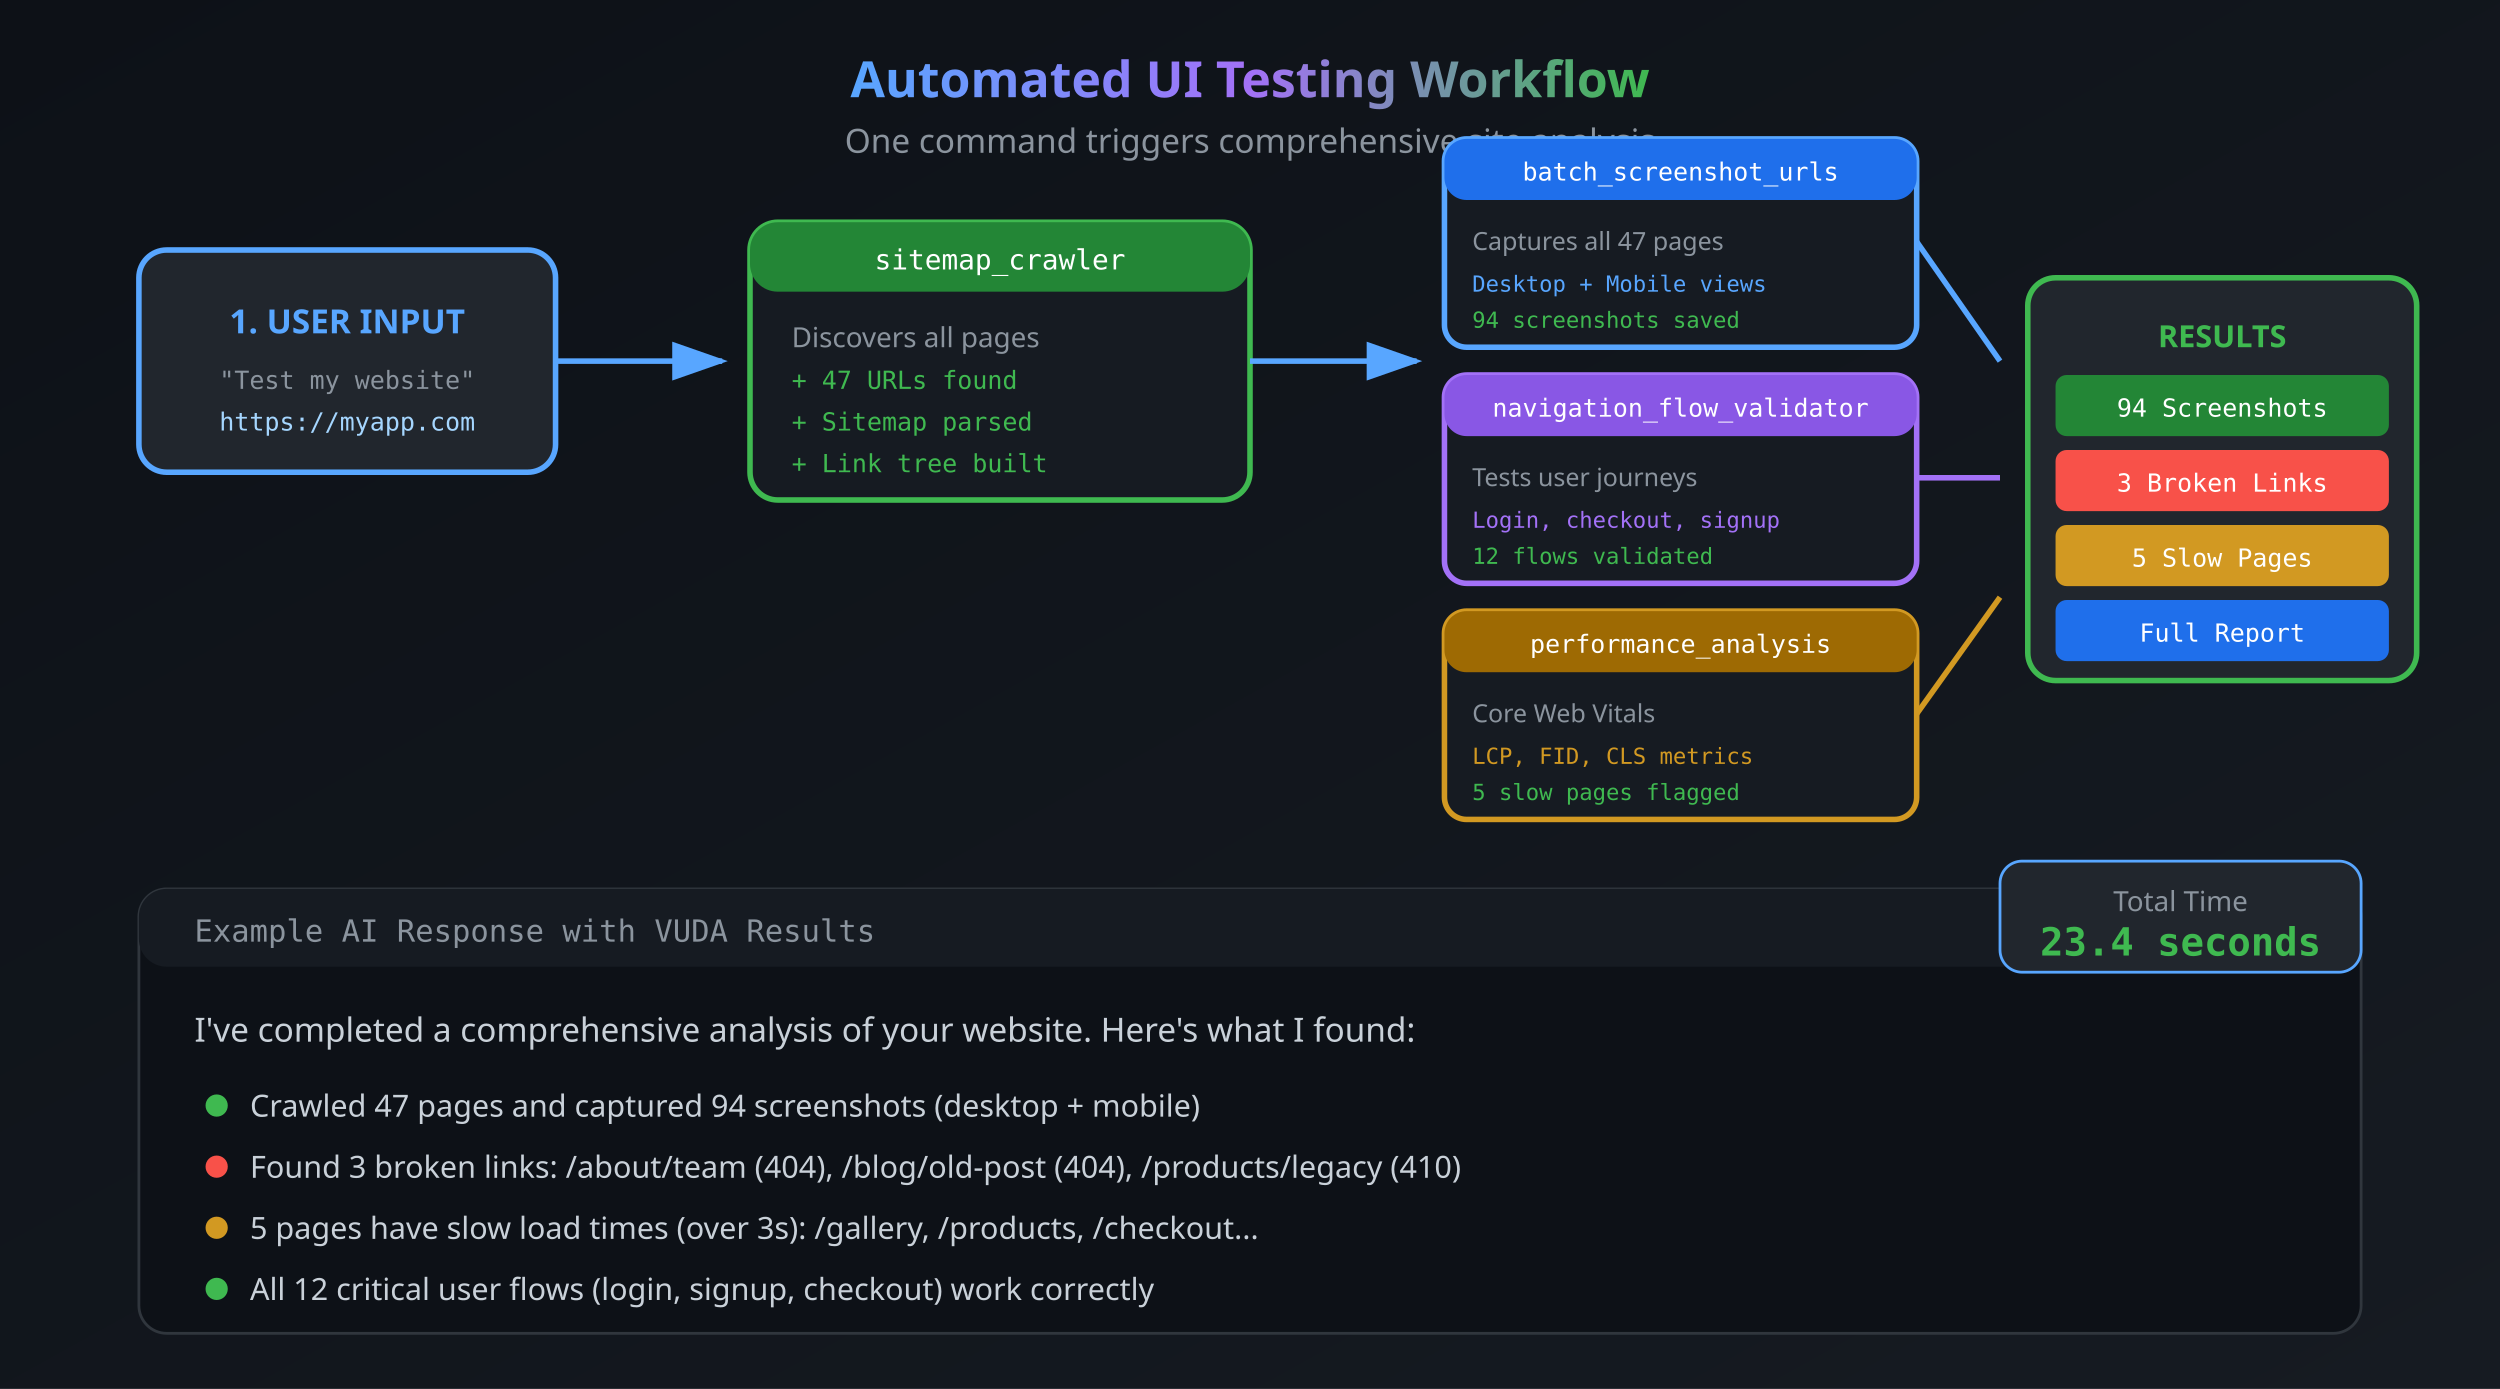
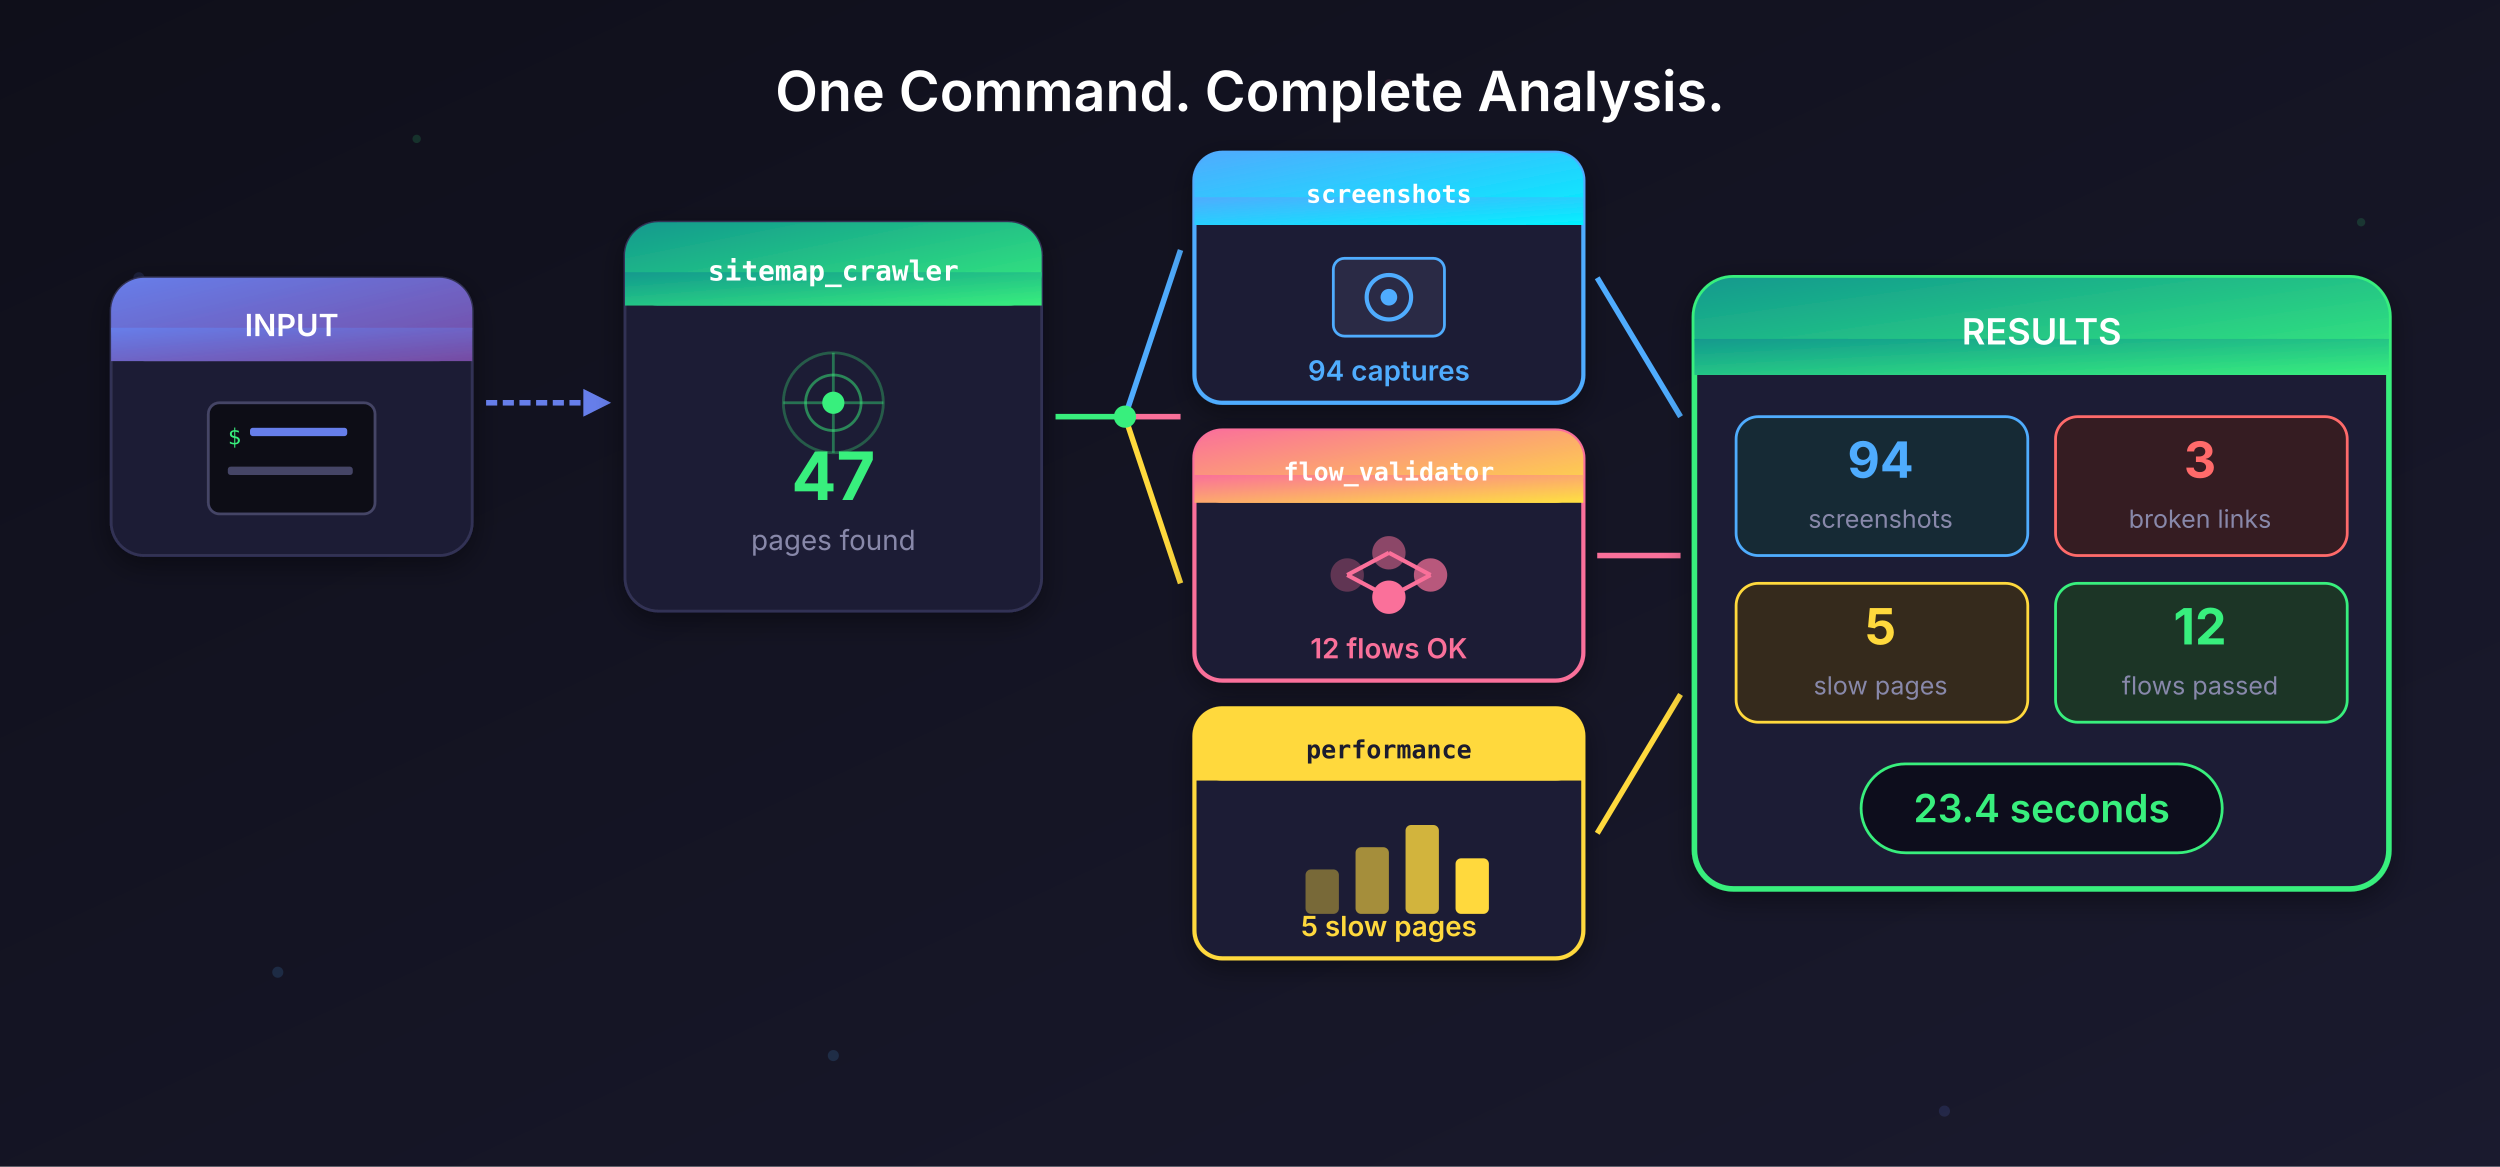
- <svg xmlns="http://www.w3.org/2000/svg" viewBox="0 0 900 500" width="900" height="500">
+ <svg xmlns="http://www.w3.org/2000/svg" viewBox="0 0 900 420" width="900" height="420">
  <defs>
    <linearGradient id="bgGrad2" x1="0%" y1="0%" x2="100%" y2="100%">
-       <stop offset="0%" style="stop-color:#0d1117" />
-       <stop offset="100%" style="stop-color:#161b22" />
+       <stop offset="0%" style="stop-color:#0f0f1a" />
+       <stop offset="100%" style="stop-color:#1a1a2e" />
    </linearGradient>
-     <linearGradient id="flowGrad" x1="0%" y1="0%" x2="100%" y2="0%">
-       <stop offset="0%" style="stop-color:#58a6ff" />
-       <stop offset="50%" style="stop-color:#a371f7" />
-       <stop offset="100%" style="stop-color:#3fb950" />
+     <linearGradient id="purpleGrad" x1="0%" y1="0%" x2="100%" y2="100%">
+       <stop offset="0%" style="stop-color:#667eea" />
+       <stop offset="100%" style="stop-color:#764ba2" />
    </linearGradient>
-     <marker id="arrow" markerWidth="10" markerHeight="7" refX="9" refY="3.5" orient="auto">
-       <polygon points="0 0, 10 3.5, 0 7" fill="#58a6ff" />
-     </marker>
-     <marker id="arrowGreen" markerWidth="10" markerHeight="7" refX="9" refY="3.5" orient="auto">
-       <polygon points="0 0, 10 3.5, 0 7" fill="#3fb950" />
-     </marker>
+     <linearGradient id="greenGrad" x1="0%" y1="0%" x2="100%" y2="100%">
+       <stop offset="0%" style="stop-color:#11998e" />
+       <stop offset="100%" style="stop-color:#38ef7d" />
+     </linearGradient>
+     <linearGradient id="blueGrad" x1="0%" y1="0%" x2="100%" y2="100%">
+       <stop offset="0%" style="stop-color:#4facfe" />
+       <stop offset="100%" style="stop-color:#00f2fe" />
+     </linearGradient>
+     <linearGradient id="orangeGrad" x1="0%" y1="0%" x2="100%" y2="100%">
+       <stop offset="0%" style="stop-color:#fa709a" />
+       <stop offset="100%" style="stop-color:#fee140" />
+     </linearGradient>
+     <linearGradient id="redGrad" x1="0%" y1="0%" x2="100%" y2="100%">
+       <stop offset="0%" style="stop-color:#ff416c" />
+       <stop offset="100%" style="stop-color:#ff4b2b" />
+     </linearGradient>
+     <filter id="glow2">
+       <feGaussianBlur stdDeviation="3" result="coloredBlur" />
+       <feMerge>
+         <feMergeNode in="coloredBlur" />
+         <feMergeNode in="SourceGraphic" />
+       </feMerge>
+     </filter>
+     <filter id="shadow2" x="-20%" y="-20%" width="140%" height="140%">
+       <feDropShadow dx="0" dy="3" stdDeviation="5" flood-color="#000" flood-opacity="0.4" />
+     </filter>
  </defs>
-   <rect width="900" height="500" fill="url(#bgGrad2)" />
-   <text x="450" y="35" font-family="system-ui" font-size="18" fill="url(#flowGrad)" text-anchor="middle" font-weight="700">Automated UI Testing Workflow</text>
-   <text x="450" y="55" font-family="system-ui" font-size="12" fill="#8b949e" text-anchor="middle">One command triggers comprehensive site analysis</text>
-   <g transform="translate(50, 90)">
-     <rect x="0" y="0" width="150" height="80" rx="10" fill="#21262d" stroke="#58a6ff" stroke-width="2" />
-     <text x="75" y="30" font-family="system-ui" font-size="12" fill="#58a6ff" text-anchor="middle" font-weight="600">1. USER INPUT</text>
-     <text x="75" y="50" font-family="SF Mono, monospace" font-size="9" fill="#8b949e" text-anchor="middle">"Test my website"</text>
-     <text x="75" y="65" font-family="SF Mono, monospace" font-size="9" fill="#a5d6ff" text-anchor="middle">https://myapp.com</text>
+   <rect width="900" height="420" fill="url(#bgGrad2)" />
+   <g opacity="0.15">
+     <circle cx="50" cy="100" r="2" fill="#667eea" />
+     <circle cx="150" cy="50" r="1.5" fill="#38ef7d" />
+     <circle cx="300" cy="380" r="2" fill="#4facfe" />
+     <circle cx="500" cy="30" r="1.5" fill="#fa709a" />
+     <circle cx="700" cy="400" r="2" fill="#667eea" />
+     <circle cx="850" cy="80" r="1.5" fill="#38ef7d" />
+     <circle cx="100" cy="350" r="2" fill="#4facfe" />
+     <circle cx="800" cy="200" r="1.5" fill="#fa709a" />
  </g>
-   <line x1="200" y1="130" x2="260" y2="130" stroke="#58a6ff" stroke-width="2" marker-end="url(#arrow)" />
-   <g transform="translate(270, 80)">
-     <rect x="0" y="0" width="180" height="100" rx="10" fill="#161b22" stroke="#3fb950" stroke-width="2" />
-     <rect x="0" y="0" width="180" height="25" rx="10" fill="#238636" />
-     <text x="90" y="17" font-family="SF Mono, monospace" font-size="10" fill="white" text-anchor="middle">sitemap_crawler</text>
-     <text x="15" y="45" font-family="system-ui" font-size="10" fill="#8b949e">Discovers all pages</text>
-     <text x="15" y="60" font-family="SF Mono, monospace" font-size="9" fill="#3fb950">+ 47 URLs found</text>
-     <text x="15" y="75" font-family="SF Mono, monospace" font-size="9" fill="#3fb950">+ Sitemap parsed</text>
-     <text x="15" y="90" font-family="SF Mono, monospace" font-size="9" fill="#3fb950">+ Link tree built</text>
+   <text x="450" y="40" font-family="SF Pro Display, -apple-system, sans-serif" font-size="20" fill="white" text-anchor="middle" font-weight="600">One Command. Complete Analysis.</text>
+   <g transform="translate(40, 100)" filter="url(#shadow2)">
+     <rect width="130" height="100" rx="12" fill="#1e1e35" stroke="#333355" stroke-width="1" />
+     <rect width="130" height="30" rx="12" fill="url(#purpleGrad)" />
+     <rect y="18" width="130" height="12" fill="url(#purpleGrad)" />
+     <text x="65" y="21" font-family="SF Pro Text, sans-serif" font-size="11" fill="white" text-anchor="middle" font-weight="600">INPUT</text>
+     <rect x="35" y="45" width="60" height="40" rx="4" fill="#0d0d15" stroke="#444466" stroke-width="1" />
+     <text x="42" y="60" font-family="SF Mono, monospace" font-size="8" fill="#38ef7d">$</text>
+     <rect x="50" y="54" width="35" height="3" rx="1" fill="#667eea" />
+     <rect x="42" y="68" width="45" height="3" rx="1" fill="#444466" />
  </g>
-   <line x1="450" y1="130" x2="510" y2="130" stroke="#58a6ff" stroke-width="2" marker-end="url(#arrow)" />
-   <g transform="translate(520, 50)">
-     <rect x="0" y="0" width="170" height="75" rx="8" fill="#161b22" stroke="#58a6ff" stroke-width="2" />
-     <rect x="0" y="0" width="170" height="22" rx="8" fill="#1f6feb" />
-     <text x="85" y="15" font-family="SF Mono, monospace" font-size="9" fill="white" text-anchor="middle">batch_screenshot_urls</text>
-     <text x="10" y="40" font-family="system-ui" font-size="9" fill="#8b949e">Captures all 47 pages</text>
-     <text x="10" y="55" font-family="SF Mono, monospace" font-size="8" fill="#58a6ff">Desktop + Mobile views</text>
-     <text x="10" y="68" font-family="SF Mono, monospace" font-size="8" fill="#3fb950">94 screenshots saved</text>
+   <g transform="translate(175, 145)">
+     <line x1="0" y1="0" x2="35" y2="0" stroke="#667eea" stroke-width="2" stroke-dasharray="4,2" />
+     <polygon points="35,-5 45,0 35,5" fill="#667eea" />
  </g>
-   <g transform="translate(520, 135)">
-     <rect x="0" y="0" width="170" height="75" rx="8" fill="#161b22" stroke="#a371f7" stroke-width="2" />
-     <rect x="0" y="0" width="170" height="22" rx="8" fill="#8957e5" />
-     <text x="85" y="15" font-family="SF Mono, monospace" font-size="9" fill="white" text-anchor="middle">navigation_flow_validator</text>
-     <text x="10" y="40" font-family="system-ui" font-size="9" fill="#8b949e">Tests user journeys</text>
-     <text x="10" y="55" font-family="SF Mono, monospace" font-size="8" fill="#a371f7">Login, checkout, signup</text>
-     <text x="10" y="68" font-family="SF Mono, monospace" font-size="8" fill="#3fb950">12 flows validated</text>
+   <g transform="translate(225, 80)" filter="url(#shadow2)">
+     <rect width="150" height="140" rx="12" fill="#1e1e35" stroke="#333355" stroke-width="1" />
+     <rect width="150" height="30" rx="12" fill="url(#greenGrad)" />
+     <rect y="18" width="150" height="12" fill="url(#greenGrad)" />
+     <text x="75" y="21" font-family="SF Mono, monospace" font-size="10" fill="white" text-anchor="middle" font-weight="600">sitemap_crawler</text>
+     <g transform="translate(55, 45)">
+       <circle cx="20" cy="20" r="18" fill="none" stroke="#38ef7d" stroke-width="1" opacity="0.3" />
+       <circle cx="20" cy="20" r="10" fill="none" stroke="#38ef7d" stroke-width="1" opacity="0.5" />
+       <circle cx="20" cy="20" r="4" fill="#38ef7d" />
+       <line x1="20" y1="2" x2="20" y2="38" stroke="#38ef7d" stroke-width="1" opacity="0.4" />
+       <line x1="2" y1="20" x2="38" y2="20" stroke="#38ef7d" stroke-width="1" opacity="0.4" />
+     </g>
+     <text x="75" y="100" font-family="SF Pro Display, sans-serif" font-size="24" fill="#38ef7d" text-anchor="middle" font-weight="700">47</text>
+     <text x="75" y="118" font-family="SF Pro Text, sans-serif" font-size="10" fill="#8888aa" text-anchor="middle">pages found</text>
  </g>
-   <g transform="translate(520, 220)">
-     <rect x="0" y="0" width="170" height="75" rx="8" fill="#161b22" stroke="#d29922" stroke-width="2" />
-     <rect x="0" y="0" width="170" height="22" rx="8" fill="#9e6a03" />
-     <text x="85" y="15" font-family="SF Mono, monospace" font-size="9" fill="white" text-anchor="middle">performance_analysis</text>
-     <text x="10" y="40" font-family="system-ui" font-size="9" fill="#8b949e">Core Web Vitals</text>
-     <text x="10" y="55" font-family="SF Mono, monospace" font-size="8" fill="#d29922">LCP, FID, CLS metrics</text>
-     <text x="10" y="68" font-family="SF Mono, monospace" font-size="8" fill="#3fb950">5 slow pages flagged</text>
+   <g transform="translate(380, 150)">
+     <line x1="0" y1="0" x2="25" y2="0" stroke="#38ef7d" stroke-width="2" />
+     <line x1="25" y1="0" x2="45" y2="-60" stroke="#4facfe" stroke-width="2" />
+     <line x1="25" y1="0" x2="45" y2="0" stroke="#fa709a" stroke-width="2" />
+     <line x1="25" y1="0" x2="45" y2="60" stroke="#ffd93d" stroke-width="2" />
+     <circle cx="25" cy="0" r="4" fill="#38ef7d" />
  </g>
-   <line x1="690" y1="87" x2="720" y2="130" stroke="#58a6ff" stroke-width="2" />
-   <line x1="690" y1="172" x2="720" y2="172" stroke="#a371f7" stroke-width="2" />
-   <line x1="690" y1="257" x2="720" y2="215" stroke="#d29922" stroke-width="2" />
-   <g transform="translate(730, 100)">
-     <rect x="0" y="0" width="140" height="145" rx="10" fill="#21262d" stroke="#3fb950" stroke-width="2" />
-     <text x="70" y="25" font-family="system-ui" font-size="11" fill="#3fb950" text-anchor="middle" font-weight="600">RESULTS</text>
-     <rect x="10" y="35" width="120" height="22" rx="4" fill="#238636" />
-     <text x="70" y="50" font-family="SF Mono, monospace" font-size="9" fill="white" text-anchor="middle">94 Screenshots</text>
-     <rect x="10" y="62" width="120" height="22" rx="4" fill="#f85149" />
-     <text x="70" y="77" font-family="SF Mono, monospace" font-size="9" fill="white" text-anchor="middle">3 Broken Links</text>
-     <rect x="10" y="89" width="120" height="22" rx="4" fill="#d29922" />
-     <text x="70" y="104" font-family="SF Mono, monospace" font-size="9" fill="white" text-anchor="middle">5 Slow Pages</text>
-     <rect x="10" y="116" width="120" height="22" rx="4" fill="#1f6feb" />
-     <text x="70" y="131" font-family="SF Mono, monospace" font-size="9" fill="white" text-anchor="middle">Full Report</text>
+   <g transform="translate(430, 55)" filter="url(#shadow2)">
+     <rect width="140" height="90" rx="10" fill="#1e1e35" stroke="#4facfe" stroke-width="1.5" />
+     <rect width="140" height="26" rx="10" fill="url(#blueGrad)" />
+     <rect y="16" width="140" height="10" fill="url(#blueGrad)" />
+     <text x="70" y="18" font-family="SF Mono, monospace" font-size="9" fill="white" text-anchor="middle" font-weight="600">screenshots</text>
+     <rect x="50" y="38" width="40" height="28" rx="4" fill="#2a2a45" stroke="#4facfe" stroke-width="1" />
+     <circle cx="70" cy="52" r="8" fill="none" stroke="#4facfe" stroke-width="1.5" />
+     <circle cx="70" cy="52" r="3" fill="#4facfe" />
+     <text x="70" y="82" font-family="SF Pro Text, sans-serif" font-size="10" fill="#4facfe" text-anchor="middle" font-weight="600">94 captures</text>
  </g>
-   <g transform="translate(50, 320)">
-     <rect x="0" y="0" width="800" height="160" rx="10" fill="#0d1117" stroke="#30363d" stroke-width="1" />
-     <rect x="0" y="0" width="800" height="28" rx="10" fill="#161b22" />
-     <text x="20" y="19" font-family="SF Mono, monospace" font-size="11" fill="#8b949e">Example AI Response with VUDA Results</text>
-     <text x="20" y="55" font-family="system-ui" font-size="12" fill="#c9d1d9">I've completed a comprehensive analysis of your website. Here's what I found:</text>
-     <g transform="translate(20, 70)">
-       <circle cx="8" cy="8" r="4" fill="#3fb950" />
-       <text x="20" y="12" font-family="system-ui" font-size="11" fill="#c9d1d9">Crawled 47 pages and captured 94 screenshots (desktop + mobile)</text>
+   <g transform="translate(430, 155)" filter="url(#shadow2)">
+     <rect width="140" height="90" rx="10" fill="#1e1e35" stroke="#fa709a" stroke-width="1.5" />
+     <rect width="140" height="26" rx="10" fill="url(#orangeGrad)" />
+     <rect y="16" width="140" height="10" fill="url(#orangeGrad)" />
+     <text x="70" y="18" font-family="SF Mono, monospace" font-size="9" fill="white" text-anchor="middle" font-weight="600">flow_validator</text>
+     <g transform="translate(45, 38)">
+       <circle cx="10" cy="14" r="6" fill="#fa709a" opacity="0.3" />
+       <circle cx="25" cy="6" r="6" fill="#fa709a" opacity="0.5" />
+       <circle cx="40" cy="14" r="6" fill="#fa709a" opacity="0.7" />
+       <circle cx="25" cy="22" r="6" fill="#fa709a" />
+       <line x1="10" y1="14" x2="25" y2="6" stroke="#fa709a" stroke-width="1.5" />
+       <line x1="25" y1="6" x2="40" y2="14" stroke="#fa709a" stroke-width="1.5" />
+       <line x1="40" y1="14" x2="25" y2="22" stroke="#fa709a" stroke-width="1.5" />
+       <line x1="25" y1="22" x2="10" y2="14" stroke="#fa709a" stroke-width="1.5" />
    </g>
-     <g transform="translate(20, 92)">
-       <circle cx="8" cy="8" r="4" fill="#f85149" />
-       <text x="20" y="12" font-family="system-ui" font-size="11" fill="#c9d1d9">Found 3 broken links: /about/team (404), /blog/old-post (404), /products/legacy (410)</text>
+     <text x="70" y="82" font-family="SF Pro Text, sans-serif" font-size="10" fill="#fa709a" text-anchor="middle" font-weight="600">12 flows OK</text>
+   </g>
+   <g transform="translate(430, 255)" filter="url(#shadow2)">
+     <rect width="140" height="90" rx="10" fill="#1e1e35" stroke="#ffd93d" stroke-width="1.5" />
+     <rect width="140" height="26" rx="10" fill="#ffd93d" />
+     <rect y="16" width="140" height="10" fill="#ffd93d" />
+     <text x="70" y="18" font-family="SF Mono, monospace" font-size="9" fill="#1a1a2e" text-anchor="middle" font-weight="600">performance</text>
+     <g transform="translate(40, 38)">
+       <rect x="0" y="20" width="12" height="16" rx="2" fill="#ffd93d" opacity="0.4" />
+       <rect x="18" y="12" width="12" height="24" rx="2" fill="#ffd93d" opacity="0.6" />
+       <rect x="36" y="4" width="12" height="32" rx="2" fill="#ffd93d" opacity="0.8" />
+       <rect x="54" y="16" width="12" height="20" rx="2" fill="#ffd93d" />
    </g>
-     <g transform="translate(20, 114)">
-       <circle cx="8" cy="8" r="4" fill="#d29922" />
-       <text x="20" y="12" font-family="system-ui" font-size="11" fill="#c9d1d9">5 pages have slow load times (over 3s): /gallery, /products, /checkout...</text>
+     <text x="70" y="82" font-family="SF Pro Text, sans-serif" font-size="10" fill="#ffd93d" text-anchor="middle" font-weight="600">5 slow pages</text>
+   </g>
+   <g transform="translate(575, 100)">
+     <line x1="0" y1="0" x2="30" y2="50" stroke="#4facfe" stroke-width="2" />
+   </g>
+   <g transform="translate(575, 200)">
+     <line x1="0" y1="0" x2="30" y2="0" stroke="#fa709a" stroke-width="2" />
+   </g>
+   <g transform="translate(575, 300)">
+     <line x1="0" y1="0" x2="30" y2="-50" stroke="#ffd93d" stroke-width="2" />
+   </g>
+   <g transform="translate(610, 100)" filter="url(#shadow2)">
+     <rect width="250" height="220" rx="14" fill="#1e1e35" stroke="#38ef7d" stroke-width="2" />
+     <rect width="250" height="35" rx="14" fill="url(#greenGrad)" />
+     <rect y="22" width="250" height="13" fill="url(#greenGrad)" />
+     <text x="125" y="24" font-family="SF Pro Display, sans-serif" font-size="13" fill="white" text-anchor="middle" font-weight="600">RESULTS</text>
+     <g transform="translate(15, 50)">
+       <g transform="translate(0, 0)">
+         <rect width="105" height="50" rx="8" fill="#162a35" stroke="#4facfe" stroke-width="1" />
+         <text x="52" y="22" font-family="SF Pro Display, sans-serif" font-size="18" fill="#4facfe" text-anchor="middle" font-weight="700">94</text>
+         <text x="52" y="40" font-family="SF Pro Text, sans-serif" font-size="9" fill="#8888aa" text-anchor="middle">screenshots</text>
+       </g>
+       <g transform="translate(115, 0)">
+         <rect width="105" height="50" rx="8" fill="#351a20" stroke="#ff6b6b" stroke-width="1" />
+         <text x="52" y="22" font-family="SF Pro Display, sans-serif" font-size="18" fill="#ff6b6b" text-anchor="middle" font-weight="700">3</text>
+         <text x="52" y="40" font-family="SF Pro Text, sans-serif" font-size="9" fill="#8888aa" text-anchor="middle">broken links</text>
+       </g>
+       <g transform="translate(0, 60)">
+         <rect width="105" height="50" rx="8" fill="#352a1a" stroke="#ffd93d" stroke-width="1" />
+         <text x="52" y="22" font-family="SF Pro Display, sans-serif" font-size="18" fill="#ffd93d" text-anchor="middle" font-weight="700">5</text>
+         <text x="52" y="40" font-family="SF Pro Text, sans-serif" font-size="9" fill="#8888aa" text-anchor="middle">slow pages</text>
+       </g>
+       <g transform="translate(115, 60)">
+         <rect width="105" height="50" rx="8" fill="#1a3528" stroke="#38ef7d" stroke-width="1" />
+         <text x="52" y="22" font-family="SF Pro Display, sans-serif" font-size="18" fill="#38ef7d" text-anchor="middle" font-weight="700">12</text>
+         <text x="52" y="40" font-family="SF Pro Text, sans-serif" font-size="9" fill="#8888aa" text-anchor="middle">flows passed</text>
+       </g>
    </g>
-     <g transform="translate(20, 136)">
-       <circle cx="8" cy="8" r="4" fill="#3fb950" />
-       <text x="20" y="12" font-family="system-ui" font-size="11" fill="#c9d1d9">All 12 critical user flows (login, signup, checkout) work correctly</text>
+     <g transform="translate(60, 175)">
+       <rect width="130" height="32" rx="16" fill="#0f0f1a" stroke="#38ef7d" stroke-width="1" />
+       <text x="65" y="21" font-family="SF Pro Display, sans-serif" font-size="14" fill="#38ef7d" text-anchor="middle" font-weight="600">23.4 seconds</text>
    </g>
  </g>
-   <rect x="720" y="310" width="130" height="40" rx="8" fill="#21262d" stroke="#58a6ff" stroke-width="1" />
-   <text x="785" y="328" font-family="system-ui" font-size="10" fill="#8b949e" text-anchor="middle">Total Time</text>
-   <text x="785" y="344" font-family="SF Mono, monospace" font-size="14" fill="#3fb950" text-anchor="middle" font-weight="600">23.4 seconds</text>
</svg>
